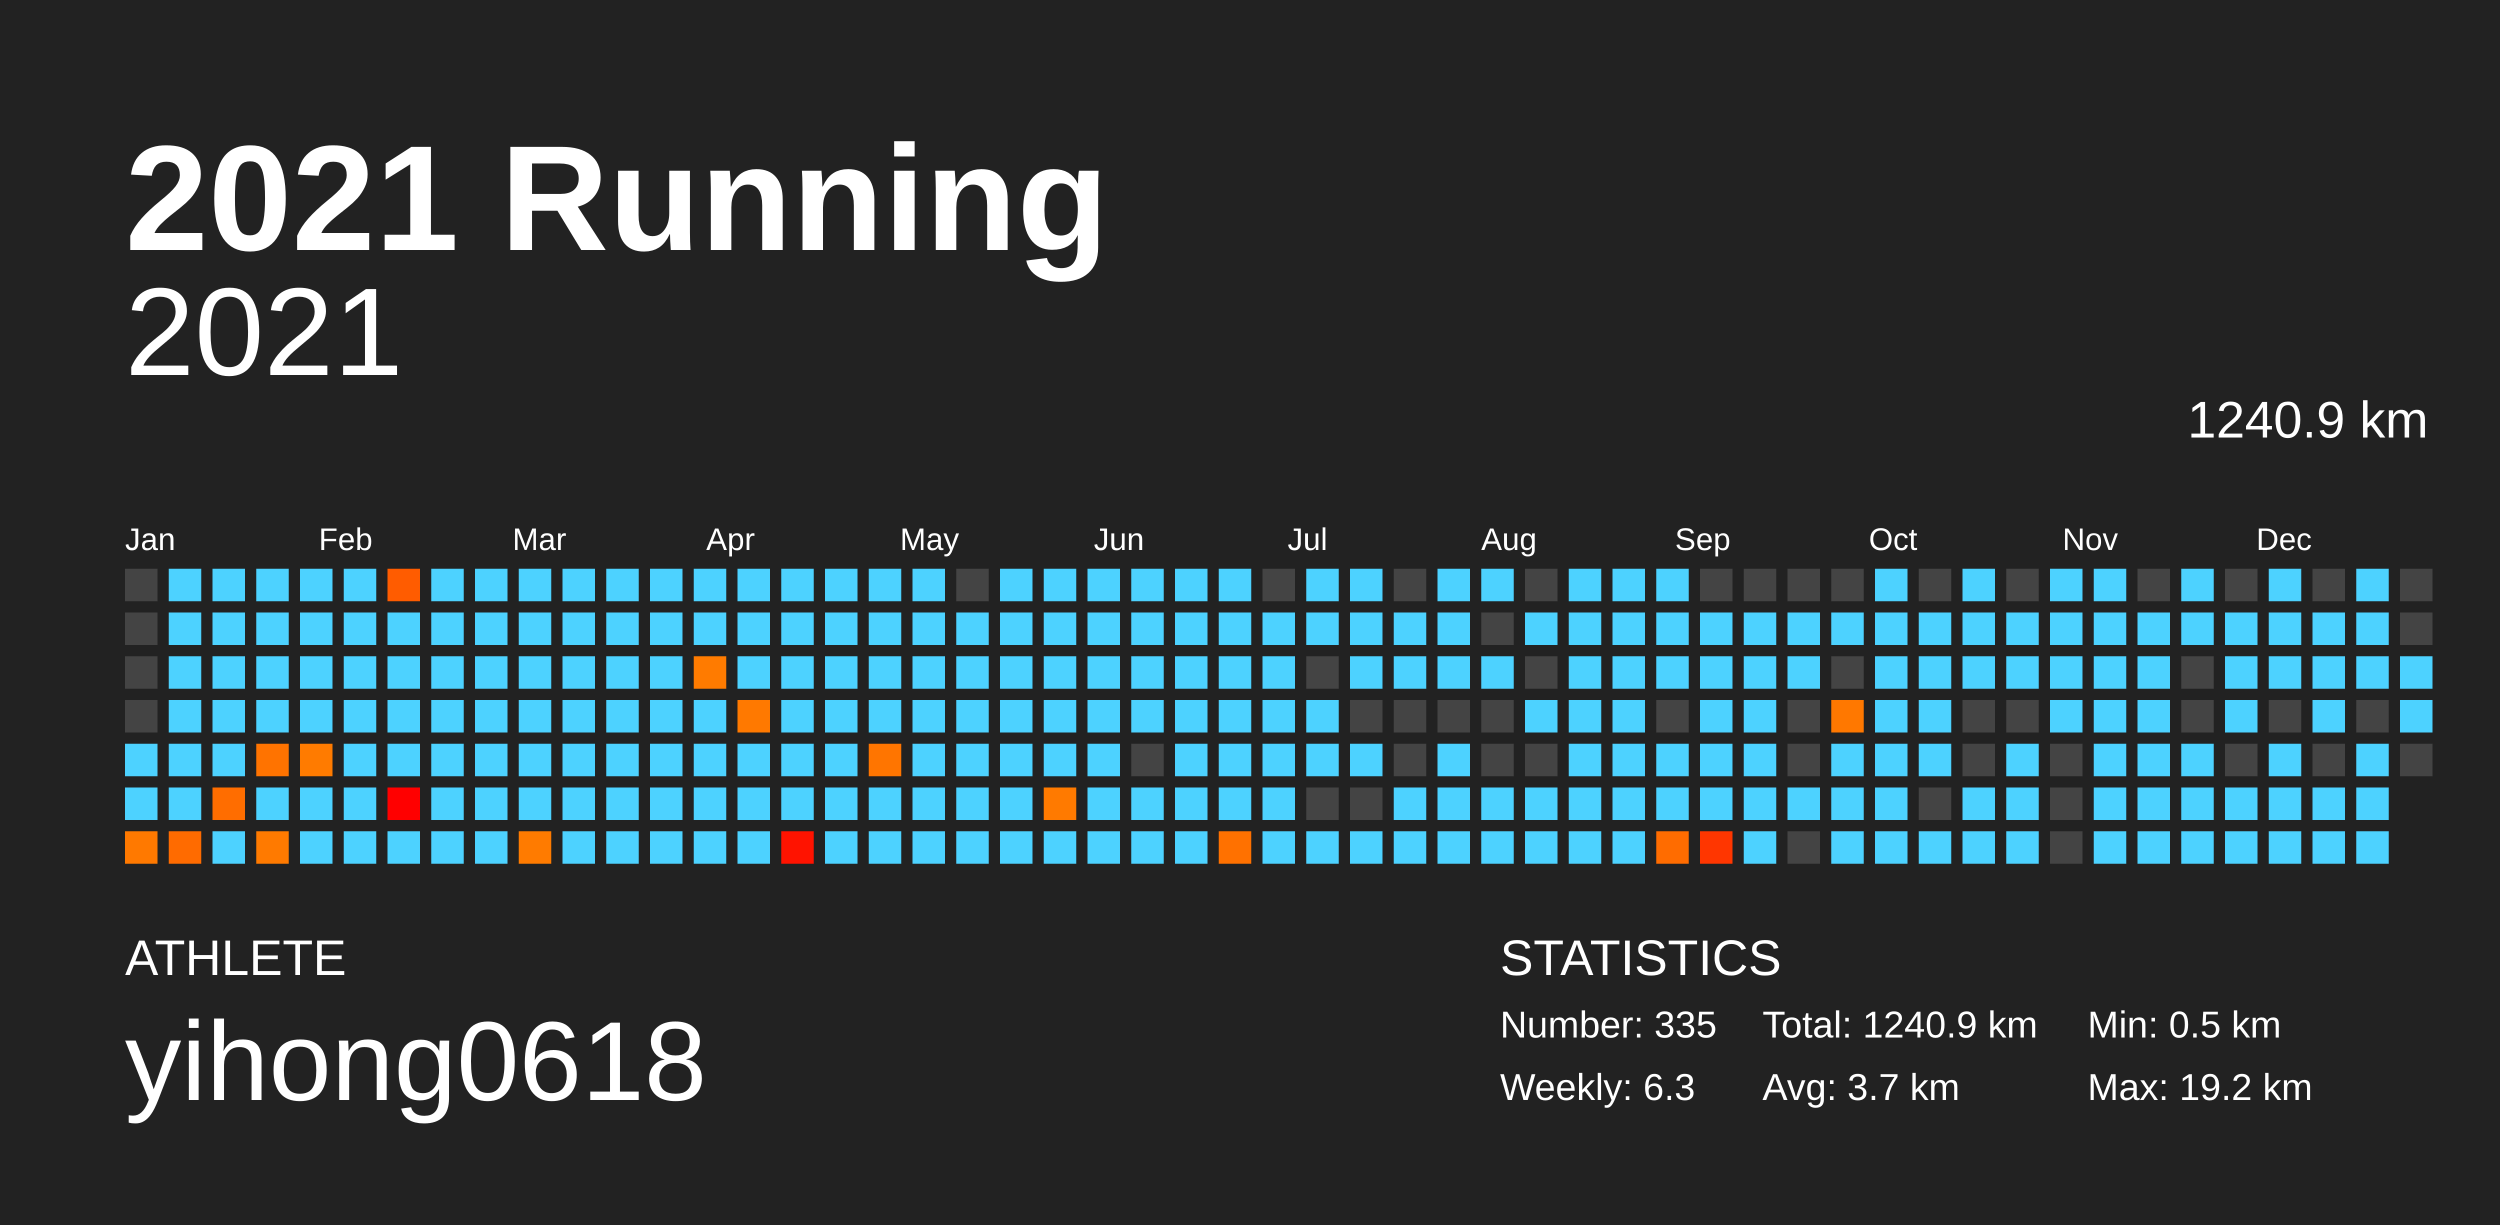
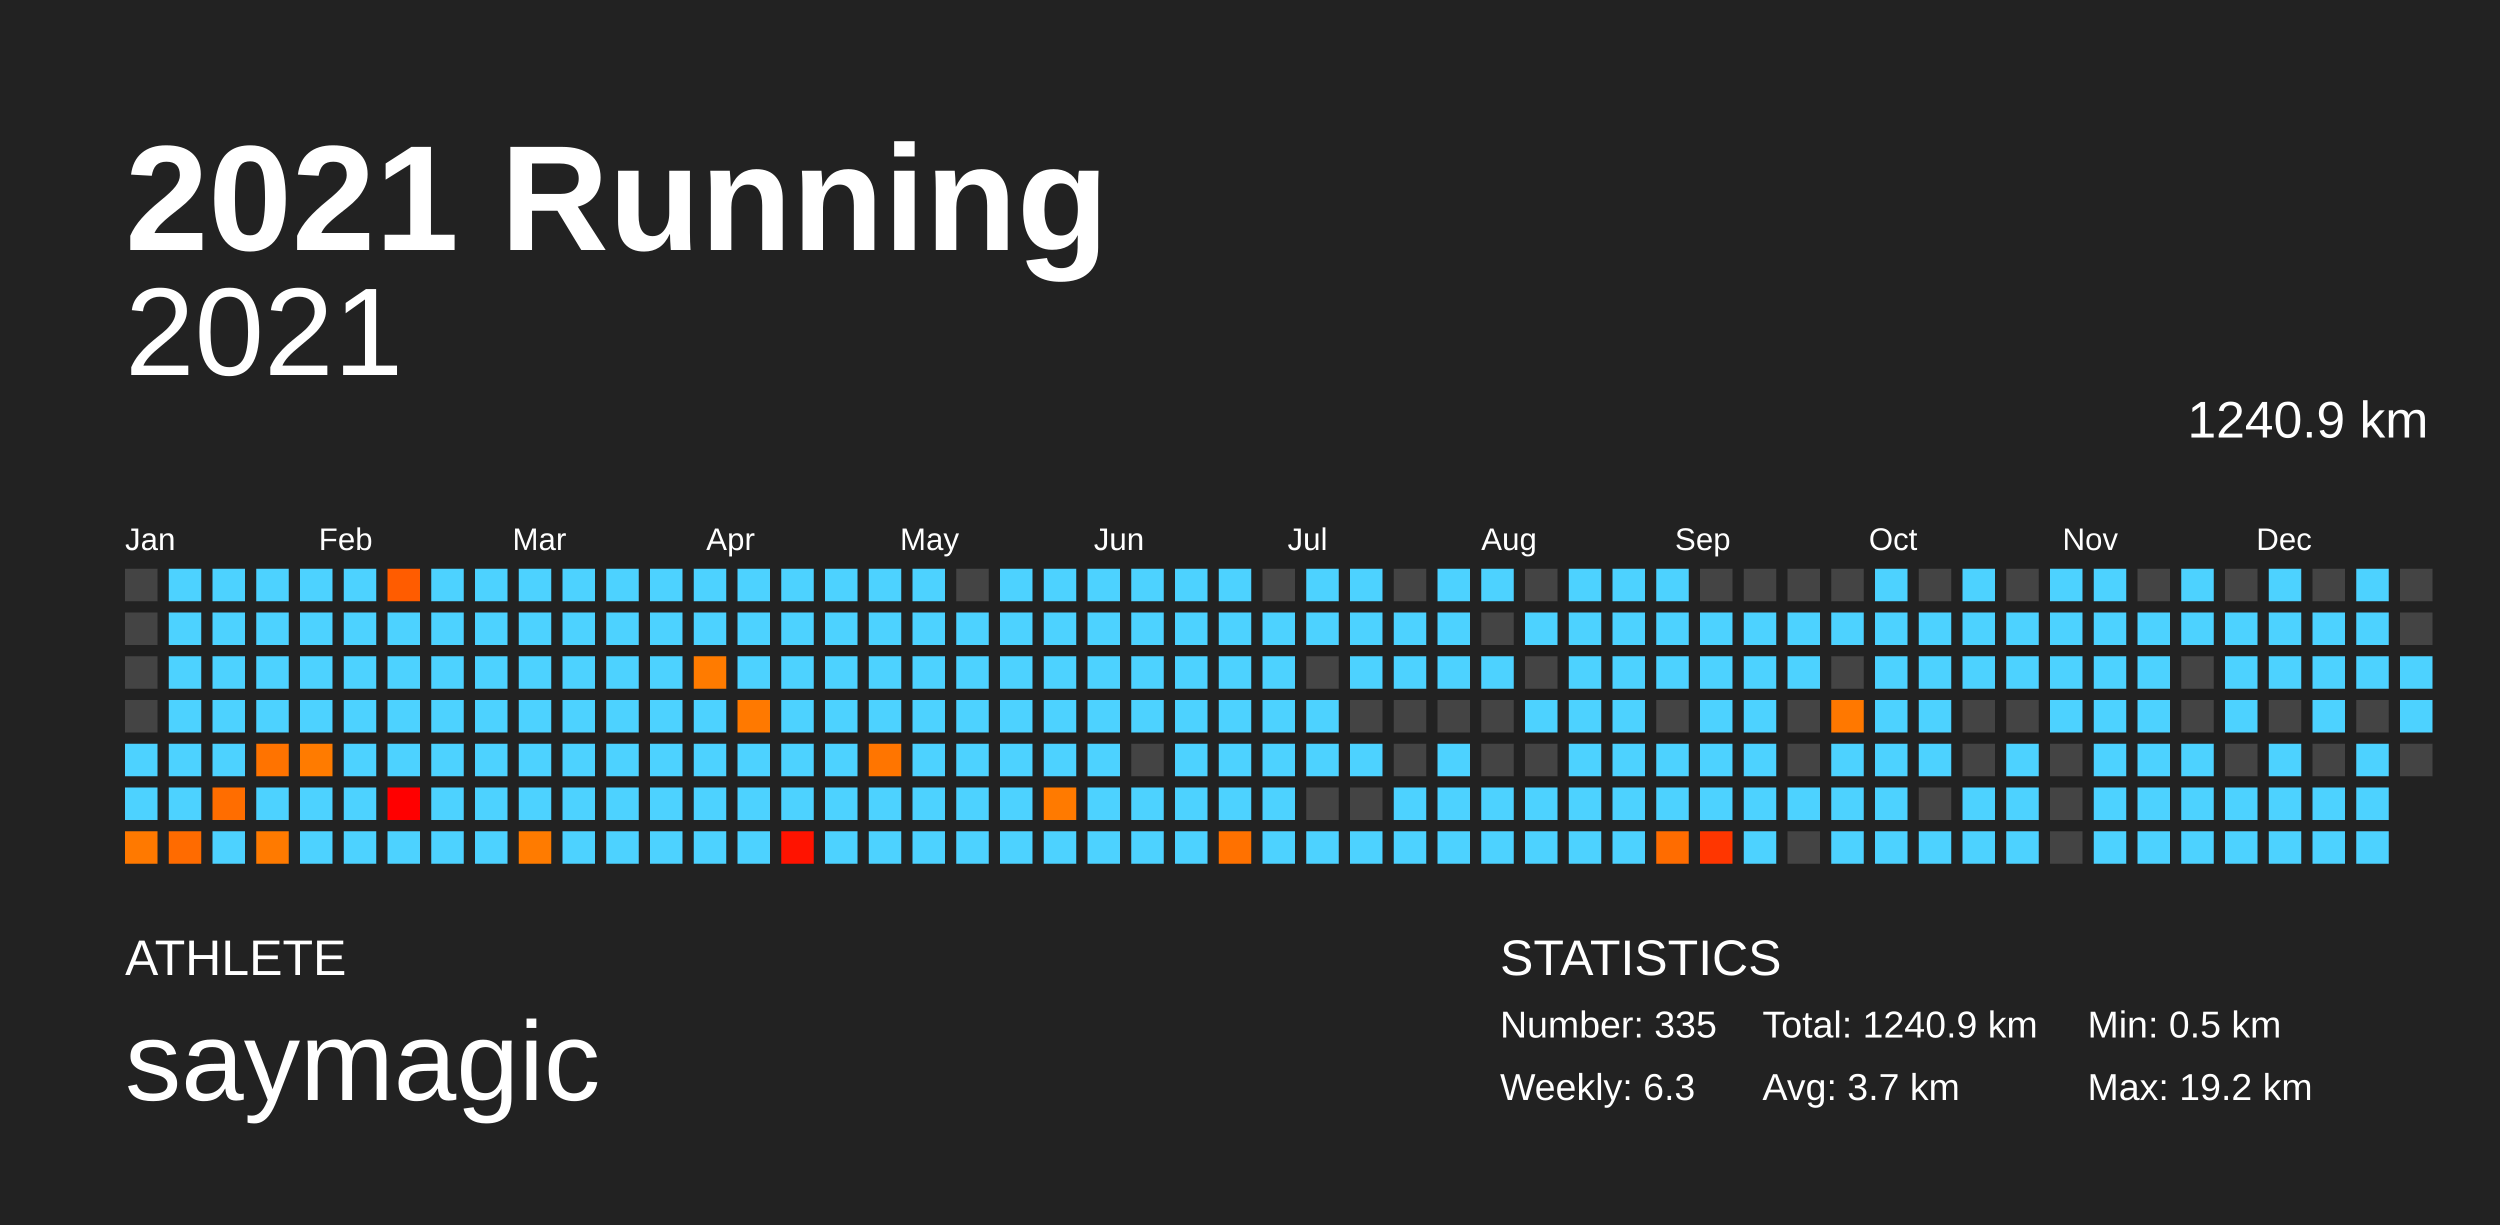
<svg xmlns="http://www.w3.org/2000/svg" baseProfile="full" height="98mm" version="1.1" viewBox="0,0,200,98" width="200mm">
  <defs />
  <rect fill="#222222" height="98" width="200" x="0" y="0" />
  <text fill="#FFFFFF" style="font-size:12px; font-family:Arial; font-weight:bold;" x="10" y="20">2021 Running</text>
  <text fill="#FFFFFF" style="font-size:4px; font-family:Arial" x="10" y="78">ATHLETE</text>
-   <text fill="#FFFFFF" style="font-size:9px; font-family:Arial" x="10" y="88">yihong0618</text>
+   <text fill="#FFFFFF" style="font-size:9px; font-family:Arial" x="10" y="88">saymagic</text>
  <text fill="#FFFFFF" style="font-size:4px; font-family:Arial" x="120" y="78">STATISTICS</text>
  <text fill="#FFFFFF" style="font-size:3px; font-family:Arial" x="120" y="83">Number: 335</text>
  <text fill="#FFFFFF" style="font-size:3px; font-family:Arial" x="120" y="88">Weekly: 6.3</text>
  <text fill="#FFFFFF" style="font-size:3px; font-family:Arial" x="141" y="83">Total: 1240.9 km</text>
  <text fill="#FFFFFF" style="font-size:3px; font-family:Arial" x="141" y="88">Avg: 3.7 km</text>
  <text fill="#FFFFFF" style="font-size:3px; font-family:Arial" x="167" y="83">Min: 0.5 km</text>
  <text fill="#FFFFFF" style="font-size:3px; font-family:Arial" x="167" y="88">Max: 19.2 km</text>
  <text alignment-baseline="hanging" fill="#FFFFFF" style="font-size:10.0px; font-family:Arial;" x="10" y="30">2021</text>
  <text alignment-baseline="hanging" fill="#FFFFFF" style="font-size:4.125px; font-family:Arial;" x="175" y="35">1240.9 km</text>
  <text fill="#FFFFFF" style="font-size:2.5px; font-family:Arial" x="10.0" y="44">Jan</text>
  <text fill="#FFFFFF" style="font-size:2.5px; font-family:Arial" x="25.5" y="44">Feb</text>
  <text fill="#FFFFFF" style="font-size:2.5px; font-family:Arial" x="41.0" y="44">Mar</text>
  <text fill="#FFFFFF" style="font-size:2.5px; font-family:Arial" x="56.5" y="44">Apr</text>
  <text fill="#FFFFFF" style="font-size:2.5px; font-family:Arial" x="72.0" y="44">May</text>
  <text fill="#FFFFFF" style="font-size:2.5px; font-family:Arial" x="87.5" y="44">Jun</text>
  <text fill="#FFFFFF" style="font-size:2.5px; font-family:Arial" x="103.0" y="44">Jul</text>
  <text fill="#FFFFFF" style="font-size:2.5px; font-family:Arial" x="118.5" y="44">Aug</text>
  <text fill="#FFFFFF" style="font-size:2.5px; font-family:Arial" x="134.0" y="44">Sep</text>
  <text fill="#FFFFFF" style="font-size:2.5px; font-family:Arial" x="149.5" y="44">Oct</text>
  <text fill="#FFFFFF" style="font-size:2.5px; font-family:Arial" x="165.0" y="44">Nov</text>
  <text fill="#FFFFFF" style="font-size:2.5px; font-family:Arial" x="180.5" y="44">Dec</text>
  <rect fill="#444444" height="2.6" width="2.6" x="10.0" y="45.5" />
  <rect fill="#444444" height="2.6" width="2.6" x="10.0" y="49.0" />
  <rect fill="#444444" height="2.6" width="2.6" x="10.0" y="52.5" />
  <rect fill="#444444" height="2.6" width="2.6" x="10.0" y="56.0" />
  <rect fill="#4dd2ff" height="2.6" width="2.6" x="10.0" y="59.5" />
  <rect fill="#4dd2ff" height="2.6" width="2.6" x="10.0" y="63.0" />
  <rect fill="#ff7900" height="2.6" width="2.6" x="10.0" y="66.5" />
  <rect fill="#4dd2ff" height="2.6" width="2.6" x="13.5" y="45.5" />
  <rect fill="#4dd2ff" height="2.6" width="2.6" x="13.5" y="49.0" />
  <rect fill="#4dd2ff" height="2.6" width="2.6" x="13.5" y="52.5" />
  <rect fill="#4dd2ff" height="2.6" width="2.6" x="13.5" y="56.0" />
  <rect fill="#4dd2ff" height="2.6" width="2.6" x="13.5" y="59.5" />
  <rect fill="#4dd2ff" height="2.6" width="2.6" x="13.5" y="63.0" />
  <rect fill="#ff6b00" height="2.6" width="2.6" x="13.5" y="66.5" />
  <rect fill="#4dd2ff" height="2.6" width="2.6" x="17.0" y="45.5" />
  <rect fill="#4dd2ff" height="2.6" width="2.6" x="17.0" y="49.0" />
  <rect fill="#4dd2ff" height="2.6" width="2.6" x="17.0" y="52.5" />
  <rect fill="#4dd2ff" height="2.6" width="2.6" x="17.0" y="56.0" />
  <rect fill="#4dd2ff" height="2.6" width="2.6" x="17.0" y="59.5" />
  <rect fill="#ff6d00" height="2.6" width="2.6" x="17.0" y="63.0" />
  <rect fill="#4dd2ff" height="2.6" width="2.6" x="17.0" y="66.5" />
  <rect fill="#4dd2ff" height="2.6" width="2.6" x="20.5" y="45.5" />
  <rect fill="#4dd2ff" height="2.6" width="2.6" x="20.5" y="49.0" />
  <rect fill="#4dd2ff" height="2.6" width="2.6" x="20.5" y="52.5" />
  <rect fill="#4dd2ff" height="2.6" width="2.6" x="20.5" y="56.0" />
  <rect fill="#ff7300" height="2.6" width="2.6" x="20.5" y="59.5" />
  <rect fill="#4dd2ff" height="2.6" width="2.6" x="20.5" y="63.0" />
  <rect fill="#ff7a00" height="2.6" width="2.6" x="20.5" y="66.5" />
  <rect fill="#4dd2ff" height="2.6" width="2.6" x="24.0" y="45.5" />
  <rect fill="#4dd2ff" height="2.6" width="2.6" x="24.0" y="49.0" />
  <rect fill="#4dd2ff" height="2.6" width="2.6" x="24.0" y="52.5" />
  <rect fill="#4dd2ff" height="2.6" width="2.6" x="24.0" y="56.0" />
  <rect fill="#ff7b00" height="2.6" width="2.6" x="24.0" y="59.5" />
  <rect fill="#4dd2ff" height="2.6" width="2.6" x="24.0" y="63.0" />
  <rect fill="#4dd2ff" height="2.6" width="2.6" x="24.0" y="66.5" />
  <rect fill="#4dd2ff" height="2.6" width="2.6" x="27.5" y="45.5" />
  <rect fill="#4dd2ff" height="2.6" width="2.6" x="27.5" y="49.0" />
  <rect fill="#4dd2ff" height="2.6" width="2.6" x="27.5" y="52.5" />
  <rect fill="#4dd2ff" height="2.6" width="2.6" x="27.5" y="56.0" />
  <rect fill="#4dd2ff" height="2.6" width="2.6" x="27.5" y="59.5" />
  <rect fill="#4dd2ff" height="2.6" width="2.6" x="27.5" y="63.0" />
  <rect fill="#4dd2ff" height="2.6" width="2.6" x="27.5" y="66.5" />
  <rect fill="#ff5c00" height="2.6" width="2.6" x="31.0" y="45.5" />
  <rect fill="#4dd2ff" height="2.6" width="2.6" x="31.0" y="49.0" />
  <rect fill="#4dd2ff" height="2.6" width="2.6" x="31.0" y="52.5" />
  <rect fill="#4dd2ff" height="2.6" width="2.6" x="31.0" y="56.0" />
  <rect fill="#4dd2ff" height="2.6" width="2.6" x="31.0" y="59.5" />
  <rect fill="#ff0000" height="2.6" width="2.6" x="31.0" y="63.0" />
  <rect fill="#4dd2ff" height="2.6" width="2.6" x="31.0" y="66.5" />
  <rect fill="#4dd2ff" height="2.6" width="2.6" x="34.5" y="45.5" />
  <rect fill="#4dd2ff" height="2.6" width="2.6" x="34.5" y="49.0" />
  <rect fill="#4dd2ff" height="2.6" width="2.6" x="34.5" y="52.5" />
  <rect fill="#4dd2ff" height="2.6" width="2.6" x="34.5" y="56.0" />
  <rect fill="#4dd2ff" height="2.6" width="2.6" x="34.5" y="59.5" />
  <rect fill="#4dd2ff" height="2.6" width="2.6" x="34.5" y="63.0" />
  <rect fill="#4dd2ff" height="2.6" width="2.6" x="34.5" y="66.5" />
  <rect fill="#4dd2ff" height="2.6" width="2.6" x="38.0" y="45.5" />
  <rect fill="#4dd2ff" height="2.6" width="2.6" x="38.0" y="49.0" />
  <rect fill="#4dd2ff" height="2.6" width="2.6" x="38.0" y="52.5" />
  <rect fill="#4dd2ff" height="2.6" width="2.6" x="38.0" y="56.0" />
  <rect fill="#4dd2ff" height="2.6" width="2.6" x="38.0" y="59.5" />
  <rect fill="#4dd2ff" height="2.6" width="2.6" x="38.0" y="63.0" />
  <rect fill="#4dd2ff" height="2.6" width="2.6" x="38.0" y="66.5" />
  <rect fill="#4dd2ff" height="2.6" width="2.6" x="41.5" y="45.5" />
  <rect fill="#4dd2ff" height="2.6" width="2.6" x="41.5" y="49.0" />
  <rect fill="#4dd2ff" height="2.6" width="2.6" x="41.5" y="52.5" />
  <rect fill="#4dd2ff" height="2.6" width="2.6" x="41.5" y="56.0" />
  <rect fill="#4dd2ff" height="2.6" width="2.6" x="41.5" y="59.5" />
  <rect fill="#4dd2ff" height="2.6" width="2.6" x="41.5" y="63.0" />
  <rect fill="#ff7b00" height="2.6" width="2.6" x="41.5" y="66.5" />
  <rect fill="#4dd2ff" height="2.6" width="2.6" x="45.0" y="45.5" />
  <rect fill="#4dd2ff" height="2.6" width="2.6" x="45.0" y="49.0" />
  <rect fill="#4dd2ff" height="2.6" width="2.6" x="45.0" y="52.5" />
  <rect fill="#4dd2ff" height="2.6" width="2.6" x="45.0" y="56.0" />
  <rect fill="#4dd2ff" height="2.6" width="2.6" x="45.0" y="59.5" />
  <rect fill="#4dd2ff" height="2.6" width="2.6" x="45.0" y="63.0" />
  <rect fill="#4dd2ff" height="2.6" width="2.6" x="45.0" y="66.5" />
  <rect fill="#4dd2ff" height="2.6" width="2.6" x="48.5" y="45.5" />
  <rect fill="#4dd2ff" height="2.6" width="2.6" x="48.5" y="49.0" />
  <rect fill="#4dd2ff" height="2.6" width="2.6" x="48.5" y="52.5" />
  <rect fill="#4dd2ff" height="2.6" width="2.6" x="48.5" y="56.0" />
  <rect fill="#4dd2ff" height="2.6" width="2.6" x="48.5" y="59.5" />
  <rect fill="#4dd2ff" height="2.6" width="2.6" x="48.5" y="63.0" />
  <rect fill="#4dd2ff" height="2.6" width="2.6" x="48.5" y="66.5" />
  <rect fill="#4dd2ff" height="2.6" width="2.6" x="52.0" y="45.5" />
  <rect fill="#4dd2ff" height="2.6" width="2.6" x="52.0" y="49.0" />
  <rect fill="#4dd2ff" height="2.6" width="2.6" x="52.0" y="52.5" />
  <rect fill="#4dd2ff" height="2.6" width="2.6" x="52.0" y="56.0" />
  <rect fill="#4dd2ff" height="2.6" width="2.6" x="52.0" y="59.5" />
  <rect fill="#4dd2ff" height="2.6" width="2.6" x="52.0" y="63.0" />
  <rect fill="#4dd2ff" height="2.6" width="2.6" x="52.0" y="66.5" />
  <rect fill="#4dd2ff" height="2.6" width="2.6" x="55.5" y="45.5" />
  <rect fill="#4dd2ff" height="2.6" width="2.6" x="55.5" y="49.0" />
  <rect fill="#ff7b00" height="2.6" width="2.6" x="55.5" y="52.5" />
  <rect fill="#4dd2ff" height="2.6" width="2.6" x="55.5" y="56.0" />
  <rect fill="#4dd2ff" height="2.6" width="2.6" x="55.5" y="59.5" />
  <rect fill="#4dd2ff" height="2.6" width="2.6" x="55.5" y="63.0" />
  <rect fill="#4dd2ff" height="2.6" width="2.6" x="55.5" y="66.5" />
  <rect fill="#4dd2ff" height="2.6" width="2.6" x="59.0" y="45.5" />
  <rect fill="#4dd2ff" height="2.6" width="2.6" x="59.0" y="49.0" />
  <rect fill="#4dd2ff" height="2.6" width="2.6" x="59.0" y="52.5" />
  <rect fill="#ff7900" height="2.6" width="2.6" x="59.0" y="56.0" />
  <rect fill="#4dd2ff" height="2.6" width="2.6" x="59.0" y="59.5" />
  <rect fill="#4dd2ff" height="2.6" width="2.6" x="59.0" y="63.0" />
  <rect fill="#4dd2ff" height="2.6" width="2.6" x="59.0" y="66.5" />
  <rect fill="#4dd2ff" height="2.6" width="2.6" x="62.5" y="45.5" />
  <rect fill="#4dd2ff" height="2.6" width="2.6" x="62.5" y="49.0" />
  <rect fill="#4dd2ff" height="2.6" width="2.6" x="62.5" y="52.5" />
  <rect fill="#4dd2ff" height="2.6" width="2.6" x="62.5" y="56.0" />
  <rect fill="#4dd2ff" height="2.6" width="2.6" x="62.5" y="59.5" />
  <rect fill="#4dd2ff" height="2.6" width="2.6" x="62.5" y="63.0" />
  <rect fill="#ff1300" height="2.6" width="2.6" x="62.5" y="66.5" />
  <rect fill="#4dd2ff" height="2.6" width="2.6" x="66.0" y="45.5" />
  <rect fill="#4dd2ff" height="2.6" width="2.6" x="66.0" y="49.0" />
  <rect fill="#4dd2ff" height="2.6" width="2.6" x="66.0" y="52.5" />
  <rect fill="#4dd2ff" height="2.6" width="2.6" x="66.0" y="56.0" />
  <rect fill="#4dd2ff" height="2.6" width="2.6" x="66.0" y="59.5" />
  <rect fill="#4dd2ff" height="2.6" width="2.6" x="66.0" y="63.0" />
  <rect fill="#4dd2ff" height="2.6" width="2.6" x="66.0" y="66.5" />
  <rect fill="#4dd2ff" height="2.6" width="2.6" x="69.5" y="45.5" />
  <rect fill="#4dd2ff" height="2.6" width="2.6" x="69.5" y="49.0" />
  <rect fill="#4dd2ff" height="2.6" width="2.6" x="69.5" y="52.5" />
  <rect fill="#4dd2ff" height="2.6" width="2.6" x="69.5" y="56.0" />
  <rect fill="#ff7500" height="2.6" width="2.6" x="69.5" y="59.5" />
  <rect fill="#4dd2ff" height="2.6" width="2.6" x="69.5" y="63.0" />
  <rect fill="#4dd2ff" height="2.6" width="2.6" x="69.5" y="66.5" />
  <rect fill="#4dd2ff" height="2.6" width="2.6" x="73.0" y="45.5" />
  <rect fill="#4dd2ff" height="2.6" width="2.6" x="73.0" y="49.0" />
  <rect fill="#4dd2ff" height="2.6" width="2.6" x="73.0" y="52.5" />
  <rect fill="#4dd2ff" height="2.6" width="2.6" x="73.0" y="56.0" />
  <rect fill="#4dd2ff" height="2.6" width="2.6" x="73.0" y="59.5" />
  <rect fill="#4dd2ff" height="2.6" width="2.6" x="73.0" y="63.0" />
  <rect fill="#4dd2ff" height="2.6" width="2.6" x="73.0" y="66.5" />
  <rect fill="#444444" height="2.6" width="2.6" x="76.5" y="45.5" />
  <rect fill="#4dd2ff" height="2.6" width="2.6" x="76.5" y="49.0" />
  <rect fill="#4dd2ff" height="2.6" width="2.6" x="76.5" y="52.5" />
  <rect fill="#4dd2ff" height="2.6" width="2.6" x="76.5" y="56.0" />
  <rect fill="#4dd2ff" height="2.6" width="2.6" x="76.5" y="59.5" />
  <rect fill="#4dd2ff" height="2.6" width="2.6" x="76.5" y="63.0" />
  <rect fill="#4dd2ff" height="2.6" width="2.6" x="76.5" y="66.5" />
  <rect fill="#4dd2ff" height="2.6" width="2.6" x="80.0" y="45.5" />
  <rect fill="#4dd2ff" height="2.6" width="2.6" x="80.0" y="49.0" />
  <rect fill="#4dd2ff" height="2.6" width="2.6" x="80.0" y="52.5" />
  <rect fill="#4dd2ff" height="2.6" width="2.6" x="80.0" y="56.0" />
  <rect fill="#4dd2ff" height="2.6" width="2.6" x="80.0" y="59.5" />
  <rect fill="#4dd2ff" height="2.6" width="2.6" x="80.0" y="63.0" />
  <rect fill="#4dd2ff" height="2.6" width="2.6" x="80.0" y="66.5" />
  <rect fill="#4dd2ff" height="2.6" width="2.6" x="83.5" y="45.5" />
  <rect fill="#4dd2ff" height="2.6" width="2.6" x="83.5" y="49.0" />
  <rect fill="#4dd2ff" height="2.6" width="2.6" x="83.5" y="52.5" />
  <rect fill="#4dd2ff" height="2.6" width="2.6" x="83.5" y="56.0" />
  <rect fill="#4dd2ff" height="2.6" width="2.6" x="83.5" y="59.5" />
  <rect fill="#ff7a00" height="2.6" width="2.6" x="83.5" y="63.0" />
  <rect fill="#4dd2ff" height="2.6" width="2.6" x="83.5" y="66.5" />
  <rect fill="#4dd2ff" height="2.6" width="2.6" x="87.0" y="45.5" />
  <rect fill="#4dd2ff" height="2.6" width="2.6" x="87.0" y="49.0" />
  <rect fill="#4dd2ff" height="2.6" width="2.6" x="87.0" y="52.5" />
  <rect fill="#4dd2ff" height="2.6" width="2.6" x="87.0" y="56.0" />
  <rect fill="#4dd2ff" height="2.6" width="2.6" x="87.0" y="59.5" />
  <rect fill="#4dd2ff" height="2.6" width="2.6" x="87.0" y="63.0" />
  <rect fill="#4dd2ff" height="2.6" width="2.6" x="87.0" y="66.5" />
  <rect fill="#4dd2ff" height="2.6" width="2.6" x="90.5" y="45.5" />
  <rect fill="#4dd2ff" height="2.6" width="2.6" x="90.5" y="49.0" />
  <rect fill="#4dd2ff" height="2.6" width="2.6" x="90.5" y="52.5" />
  <rect fill="#4dd2ff" height="2.6" width="2.6" x="90.5" y="56.0" />
  <rect fill="#444444" height="2.6" width="2.6" x="90.5" y="59.5" />
  <rect fill="#4dd2ff" height="2.6" width="2.6" x="90.5" y="63.0" />
  <rect fill="#4dd2ff" height="2.6" width="2.6" x="90.5" y="66.5" />
  <rect fill="#4dd2ff" height="2.6" width="2.6" x="94.0" y="45.5" />
  <rect fill="#4dd2ff" height="2.6" width="2.6" x="94.0" y="49.0" />
  <rect fill="#4dd2ff" height="2.6" width="2.6" x="94.0" y="52.5" />
  <rect fill="#4dd2ff" height="2.6" width="2.6" x="94.0" y="56.0" />
  <rect fill="#4dd2ff" height="2.6" width="2.6" x="94.0" y="59.5" />
  <rect fill="#4dd2ff" height="2.6" width="2.6" x="94.0" y="63.0" />
  <rect fill="#4dd2ff" height="2.6" width="2.6" x="94.0" y="66.5" />
  <rect fill="#4dd2ff" height="2.6" width="2.6" x="97.5" y="45.5" />
  <rect fill="#4dd2ff" height="2.6" width="2.6" x="97.5" y="49.0" />
  <rect fill="#4dd2ff" height="2.6" width="2.6" x="97.5" y="52.5" />
  <rect fill="#4dd2ff" height="2.6" width="2.6" x="97.5" y="56.0" />
  <rect fill="#4dd2ff" height="2.6" width="2.6" x="97.5" y="59.5" />
  <rect fill="#4dd2ff" height="2.6" width="2.6" x="97.5" y="63.0" />
  <rect fill="#ff7100" height="2.6" width="2.6" x="97.5" y="66.5" />
  <rect fill="#444444" height="2.6" width="2.6" x="101.0" y="45.5" />
  <rect fill="#4dd2ff" height="2.6" width="2.6" x="101.0" y="49.0" />
  <rect fill="#4dd2ff" height="2.6" width="2.6" x="101.0" y="52.5" />
  <rect fill="#4dd2ff" height="2.6" width="2.6" x="101.0" y="56.0" />
  <rect fill="#4dd2ff" height="2.6" width="2.6" x="101.0" y="59.5" />
  <rect fill="#4dd2ff" height="2.6" width="2.6" x="101.0" y="63.0" />
  <rect fill="#4dd2ff" height="2.6" width="2.6" x="101.0" y="66.5" />
  <rect fill="#4dd2ff" height="2.6" width="2.6" x="104.5" y="45.5" />
  <rect fill="#4dd2ff" height="2.6" width="2.6" x="104.5" y="49.0" />
  <rect fill="#444444" height="2.6" width="2.6" x="104.5" y="52.5" />
  <rect fill="#4dd2ff" height="2.6" width="2.6" x="104.5" y="56.0" />
  <rect fill="#4dd2ff" height="2.6" width="2.6" x="104.5" y="59.5" />
  <rect fill="#444444" height="2.6" width="2.6" x="104.5" y="63.0" />
  <rect fill="#4dd2ff" height="2.6" width="2.6" x="104.5" y="66.5" />
  <rect fill="#4dd2ff" height="2.6" width="2.6" x="108.0" y="45.5" />
  <rect fill="#4dd2ff" height="2.6" width="2.6" x="108.0" y="49.0" />
  <rect fill="#4dd2ff" height="2.6" width="2.6" x="108.0" y="52.5" />
  <rect fill="#444444" height="2.6" width="2.6" x="108.0" y="56.0" />
  <rect fill="#4dd2ff" height="2.6" width="2.6" x="108.0" y="59.5" />
  <rect fill="#444444" height="2.6" width="2.6" x="108.0" y="63.0" />
  <rect fill="#4dd2ff" height="2.6" width="2.6" x="108.0" y="66.5" />
  <rect fill="#444444" height="2.6" width="2.6" x="111.5" y="45.5" />
  <rect fill="#4dd2ff" height="2.6" width="2.6" x="111.5" y="49.0" />
  <rect fill="#4dd2ff" height="2.6" width="2.6" x="111.5" y="52.5" />
  <rect fill="#444444" height="2.6" width="2.6" x="111.5" y="56.0" />
  <rect fill="#444444" height="2.6" width="2.6" x="111.5" y="59.5" />
  <rect fill="#4dd2ff" height="2.6" width="2.6" x="111.5" y="63.0" />
  <rect fill="#4dd2ff" height="2.6" width="2.6" x="111.5" y="66.5" />
  <rect fill="#4dd2ff" height="2.6" width="2.6" x="115.0" y="45.5" />
  <rect fill="#4dd2ff" height="2.6" width="2.6" x="115.0" y="49.0" />
  <rect fill="#4dd2ff" height="2.6" width="2.6" x="115.0" y="52.5" />
  <rect fill="#444444" height="2.6" width="2.6" x="115.0" y="56.0" />
  <rect fill="#4dd2ff" height="2.6" width="2.6" x="115.0" y="59.5" />
  <rect fill="#4dd2ff" height="2.6" width="2.6" x="115.0" y="63.0" />
  <rect fill="#4dd2ff" height="2.6" width="2.6" x="115.0" y="66.5" />
  <rect fill="#4dd2ff" height="2.6" width="2.6" x="118.5" y="45.5" />
  <rect fill="#444444" height="2.6" width="2.6" x="118.5" y="49.0" />
  <rect fill="#4dd2ff" height="2.6" width="2.6" x="118.5" y="52.5" />
  <rect fill="#444444" height="2.6" width="2.6" x="118.5" y="56.0" />
  <rect fill="#444444" height="2.6" width="2.6" x="118.5" y="59.5" />
  <rect fill="#4dd2ff" height="2.6" width="2.6" x="118.5" y="63.0" />
  <rect fill="#4dd2ff" height="2.6" width="2.6" x="118.5" y="66.5" />
  <rect fill="#444444" height="2.6" width="2.6" x="122.0" y="45.5" />
  <rect fill="#4dd2ff" height="2.6" width="2.6" x="122.0" y="49.0" />
  <rect fill="#444444" height="2.6" width="2.6" x="122.0" y="52.5" />
  <rect fill="#4dd2ff" height="2.6" width="2.6" x="122.0" y="56.0" />
  <rect fill="#444444" height="2.6" width="2.6" x="122.0" y="59.5" />
  <rect fill="#4dd2ff" height="2.6" width="2.6" x="122.0" y="63.0" />
  <rect fill="#4dd2ff" height="2.6" width="2.6" x="122.0" y="66.5" />
  <rect fill="#4dd2ff" height="2.6" width="2.6" x="125.5" y="45.5" />
  <rect fill="#4dd2ff" height="2.6" width="2.6" x="125.5" y="49.0" />
  <rect fill="#4dd2ff" height="2.6" width="2.6" x="125.5" y="52.5" />
  <rect fill="#4dd2ff" height="2.6" width="2.6" x="125.5" y="56.0" />
  <rect fill="#4dd2ff" height="2.6" width="2.6" x="125.5" y="59.5" />
  <rect fill="#4dd2ff" height="2.6" width="2.6" x="125.5" y="63.0" />
  <rect fill="#4dd2ff" height="2.6" width="2.6" x="125.5" y="66.5" />
  <rect fill="#4dd2ff" height="2.6" width="2.6" x="129.0" y="45.5" />
  <rect fill="#4dd2ff" height="2.6" width="2.6" x="129.0" y="49.0" />
  <rect fill="#4dd2ff" height="2.6" width="2.6" x="129.0" y="52.5" />
  <rect fill="#4dd2ff" height="2.6" width="2.6" x="129.0" y="56.0" />
  <rect fill="#4dd2ff" height="2.6" width="2.6" x="129.0" y="59.5" />
  <rect fill="#4dd2ff" height="2.6" width="2.6" x="129.0" y="63.0" />
  <rect fill="#4dd2ff" height="2.6" width="2.6" x="129.0" y="66.5" />
  <rect fill="#4dd2ff" height="2.6" width="2.6" x="132.5" y="45.5" />
  <rect fill="#4dd2ff" height="2.6" width="2.6" x="132.5" y="49.0" />
  <rect fill="#4dd2ff" height="2.6" width="2.6" x="132.5" y="52.5" />
  <rect fill="#444444" height="2.6" width="2.6" x="132.5" y="56.0" />
  <rect fill="#4dd2ff" height="2.6" width="2.6" x="132.5" y="59.5" />
  <rect fill="#4dd2ff" height="2.6" width="2.6" x="132.5" y="63.0" />
  <rect fill="#ff6c00" height="2.6" width="2.6" x="132.5" y="66.5" />
  <rect fill="#444444" height="2.6" width="2.6" x="136.0" y="45.5" />
  <rect fill="#4dd2ff" height="2.6" width="2.6" x="136.0" y="49.0" />
  <rect fill="#4dd2ff" height="2.6" width="2.6" x="136.0" y="52.5" />
  <rect fill="#4dd2ff" height="2.6" width="2.6" x="136.0" y="56.0" />
  <rect fill="#4dd2ff" height="2.6" width="2.6" x="136.0" y="59.5" />
  <rect fill="#4dd2ff" height="2.6" width="2.6" x="136.0" y="63.0" />
  <rect fill="#ff3600" height="2.6" width="2.6" x="136.0" y="66.5" />
  <rect fill="#444444" height="2.6" width="2.6" x="139.5" y="45.5" />
  <rect fill="#4dd2ff" height="2.6" width="2.6" x="139.5" y="49.0" />
  <rect fill="#4dd2ff" height="2.6" width="2.6" x="139.5" y="52.5" />
  <rect fill="#4dd2ff" height="2.6" width="2.6" x="139.5" y="56.0" />
  <rect fill="#4dd2ff" height="2.6" width="2.6" x="139.5" y="59.5" />
  <rect fill="#4dd2ff" height="2.6" width="2.6" x="139.5" y="63.0" />
  <rect fill="#4dd2ff" height="2.6" width="2.6" x="139.5" y="66.5" />
  <rect fill="#444444" height="2.6" width="2.6" x="143.0" y="45.5" />
  <rect fill="#4dd2ff" height="2.6" width="2.6" x="143.0" y="49.0" />
  <rect fill="#4dd2ff" height="2.6" width="2.6" x="143.0" y="52.5" />
  <rect fill="#444444" height="2.6" width="2.6" x="143.0" y="56.0" />
  <rect fill="#444444" height="2.6" width="2.6" x="143.0" y="59.5" />
  <rect fill="#4dd2ff" height="2.6" width="2.6" x="143.0" y="63.0" />
  <rect fill="#444444" height="2.6" width="2.6" x="143.0" y="66.5" />
  <rect fill="#444444" height="2.6" width="2.6" x="146.5" y="45.5" />
  <rect fill="#4dd2ff" height="2.6" width="2.6" x="146.5" y="49.0" />
  <rect fill="#444444" height="2.6" width="2.6" x="146.5" y="52.5" />
  <rect fill="#ff7800" height="2.6" width="2.6" x="146.5" y="56.0" />
  <rect fill="#4dd2ff" height="2.6" width="2.6" x="146.5" y="59.5" />
  <rect fill="#4dd2ff" height="2.6" width="2.6" x="146.5" y="63.0" />
  <rect fill="#4dd2ff" height="2.6" width="2.6" x="146.5" y="66.5" />
  <rect fill="#4dd2ff" height="2.6" width="2.6" x="150.0" y="45.5" />
  <rect fill="#4dd2ff" height="2.6" width="2.6" x="150.0" y="49.0" />
  <rect fill="#4dd2ff" height="2.6" width="2.6" x="150.0" y="52.5" />
  <rect fill="#4dd2ff" height="2.6" width="2.6" x="150.0" y="56.0" />
  <rect fill="#4dd2ff" height="2.6" width="2.6" x="150.0" y="59.5" />
  <rect fill="#4dd2ff" height="2.6" width="2.6" x="150.0" y="63.0" />
  <rect fill="#4dd2ff" height="2.6" width="2.6" x="150.0" y="66.5" />
  <rect fill="#444444" height="2.6" width="2.6" x="153.5" y="45.5" />
  <rect fill="#4dd2ff" height="2.6" width="2.6" x="153.5" y="49.0" />
  <rect fill="#4dd2ff" height="2.6" width="2.6" x="153.5" y="52.5" />
  <rect fill="#4dd2ff" height="2.6" width="2.6" x="153.5" y="56.0" />
  <rect fill="#4dd2ff" height="2.6" width="2.6" x="153.5" y="59.5" />
  <rect fill="#444444" height="2.6" width="2.6" x="153.5" y="63.0" />
  <rect fill="#4dd2ff" height="2.6" width="2.6" x="153.5" y="66.5" />
  <rect fill="#4dd2ff" height="2.6" width="2.6" x="157.0" y="45.5" />
  <rect fill="#4dd2ff" height="2.6" width="2.6" x="157.0" y="49.0" />
  <rect fill="#4dd2ff" height="2.6" width="2.6" x="157.0" y="52.5" />
  <rect fill="#444444" height="2.6" width="2.6" x="157.0" y="56.0" />
  <rect fill="#444444" height="2.6" width="2.6" x="157.0" y="59.5" />
  <rect fill="#4dd2ff" height="2.6" width="2.6" x="157.0" y="63.0" />
  <rect fill="#4dd2ff" height="2.6" width="2.6" x="157.0" y="66.5" />
  <rect fill="#444444" height="2.6" width="2.6" x="160.5" y="45.5" />
  <rect fill="#4dd2ff" height="2.6" width="2.6" x="160.5" y="49.0" />
  <rect fill="#4dd2ff" height="2.6" width="2.6" x="160.5" y="52.5" />
  <rect fill="#444444" height="2.6" width="2.6" x="160.5" y="56.0" />
  <rect fill="#4dd2ff" height="2.6" width="2.6" x="160.5" y="59.5" />
  <rect fill="#4dd2ff" height="2.6" width="2.6" x="160.5" y="63.0" />
  <rect fill="#4dd2ff" height="2.6" width="2.6" x="160.5" y="66.5" />
  <rect fill="#4dd2ff" height="2.6" width="2.6" x="164.0" y="45.5" />
  <rect fill="#4dd2ff" height="2.6" width="2.6" x="164.0" y="49.0" />
  <rect fill="#4dd2ff" height="2.6" width="2.6" x="164.0" y="52.5" />
  <rect fill="#4dd2ff" height="2.6" width="2.6" x="164.0" y="56.0" />
  <rect fill="#444444" height="2.6" width="2.6" x="164.0" y="59.5" />
  <rect fill="#444444" height="2.6" width="2.6" x="164.0" y="63.0" />
  <rect fill="#444444" height="2.6" width="2.6" x="164.0" y="66.5" />
  <rect fill="#4dd2ff" height="2.6" width="2.6" x="167.5" y="45.5" />
  <rect fill="#4dd2ff" height="2.6" width="2.6" x="167.5" y="49.0" />
  <rect fill="#4dd2ff" height="2.6" width="2.6" x="167.5" y="52.5" />
  <rect fill="#4dd2ff" height="2.6" width="2.6" x="167.5" y="56.0" />
  <rect fill="#4dd2ff" height="2.6" width="2.6" x="167.5" y="59.5" />
  <rect fill="#4dd2ff" height="2.6" width="2.6" x="167.5" y="63.0" />
  <rect fill="#4dd2ff" height="2.6" width="2.6" x="167.5" y="66.5" />
  <rect fill="#444444" height="2.6" width="2.6" x="171.0" y="45.5" />
  <rect fill="#4dd2ff" height="2.6" width="2.6" x="171.0" y="49.0" />
  <rect fill="#4dd2ff" height="2.6" width="2.6" x="171.0" y="52.5" />
  <rect fill="#4dd2ff" height="2.6" width="2.6" x="171.0" y="56.0" />
  <rect fill="#4dd2ff" height="2.6" width="2.6" x="171.0" y="59.5" />
  <rect fill="#4dd2ff" height="2.6" width="2.6" x="171.0" y="63.0" />
  <rect fill="#4dd2ff" height="2.6" width="2.6" x="171.0" y="66.5" />
  <rect fill="#4dd2ff" height="2.6" width="2.6" x="174.5" y="45.5" />
  <rect fill="#4dd2ff" height="2.6" width="2.6" x="174.5" y="49.0" />
  <rect fill="#444444" height="2.6" width="2.6" x="174.5" y="52.5" />
  <rect fill="#444444" height="2.6" width="2.6" x="174.5" y="56.0" />
  <rect fill="#4dd2ff" height="2.6" width="2.6" x="174.5" y="59.5" />
  <rect fill="#4dd2ff" height="2.6" width="2.6" x="174.5" y="63.0" />
  <rect fill="#4dd2ff" height="2.6" width="2.6" x="174.5" y="66.5" />
  <rect fill="#444444" height="2.6" width="2.6" x="178.0" y="45.5" />
  <rect fill="#4dd2ff" height="2.6" width="2.6" x="178.0" y="49.0" />
  <rect fill="#4dd2ff" height="2.6" width="2.6" x="178.0" y="52.5" />
  <rect fill="#4dd2ff" height="2.6" width="2.6" x="178.0" y="56.0" />
  <rect fill="#444444" height="2.6" width="2.6" x="178.0" y="59.5" />
  <rect fill="#4dd2ff" height="2.6" width="2.6" x="178.0" y="63.0" />
  <rect fill="#4dd2ff" height="2.6" width="2.6" x="178.0" y="66.5" />
  <rect fill="#4dd2ff" height="2.6" width="2.6" x="181.5" y="45.5" />
  <rect fill="#4dd2ff" height="2.6" width="2.6" x="181.5" y="49.0" />
  <rect fill="#4dd2ff" height="2.6" width="2.6" x="181.5" y="52.5" />
  <rect fill="#444444" height="2.6" width="2.6" x="181.5" y="56.0" />
  <rect fill="#4dd2ff" height="2.6" width="2.6" x="181.5" y="59.5" />
  <rect fill="#4dd2ff" height="2.6" width="2.6" x="181.5" y="63.0" />
  <rect fill="#4dd2ff" height="2.6" width="2.6" x="181.5" y="66.5" />
  <rect fill="#444444" height="2.6" width="2.6" x="185.0" y="45.5" />
  <rect fill="#4dd2ff" height="2.6" width="2.6" x="185.0" y="49.0" />
  <rect fill="#4dd2ff" height="2.6" width="2.6" x="185.0" y="52.5" />
  <rect fill="#4dd2ff" height="2.6" width="2.6" x="185.0" y="56.0" />
  <rect fill="#444444" height="2.6" width="2.6" x="185.0" y="59.5" />
  <rect fill="#4dd2ff" height="2.6" width="2.6" x="185.0" y="63.0" />
  <rect fill="#4dd2ff" height="2.6" width="2.6" x="185.0" y="66.5" />
  <rect fill="#4dd2ff" height="2.6" width="2.6" x="188.5" y="45.5" />
  <rect fill="#4dd2ff" height="2.6" width="2.6" x="188.5" y="49.0" />
  <rect fill="#4dd2ff" height="2.6" width="2.6" x="188.5" y="52.5" />
  <rect fill="#444444" height="2.6" width="2.6" x="188.5" y="56.0" />
  <rect fill="#4dd2ff" height="2.6" width="2.6" x="188.5" y="59.5" />
  <rect fill="#4dd2ff" height="2.6" width="2.6" x="188.5" y="63.0" />
  <rect fill="#4dd2ff" height="2.6" width="2.6" x="188.5" y="66.5" />
  <rect fill="#444444" height="2.6" width="2.6" x="192.0" y="45.5" />
  <rect fill="#444444" height="2.6" width="2.6" x="192.0" y="49.0" />
  <rect fill="#4dd2ff" height="2.6" width="2.6" x="192.0" y="52.5" />
  <rect fill="#4dd2ff" height="2.6" width="2.6" x="192.0" y="56.0" />
  <rect fill="#444444" height="2.6" width="2.6" x="192.0" y="59.5" />
</svg>
